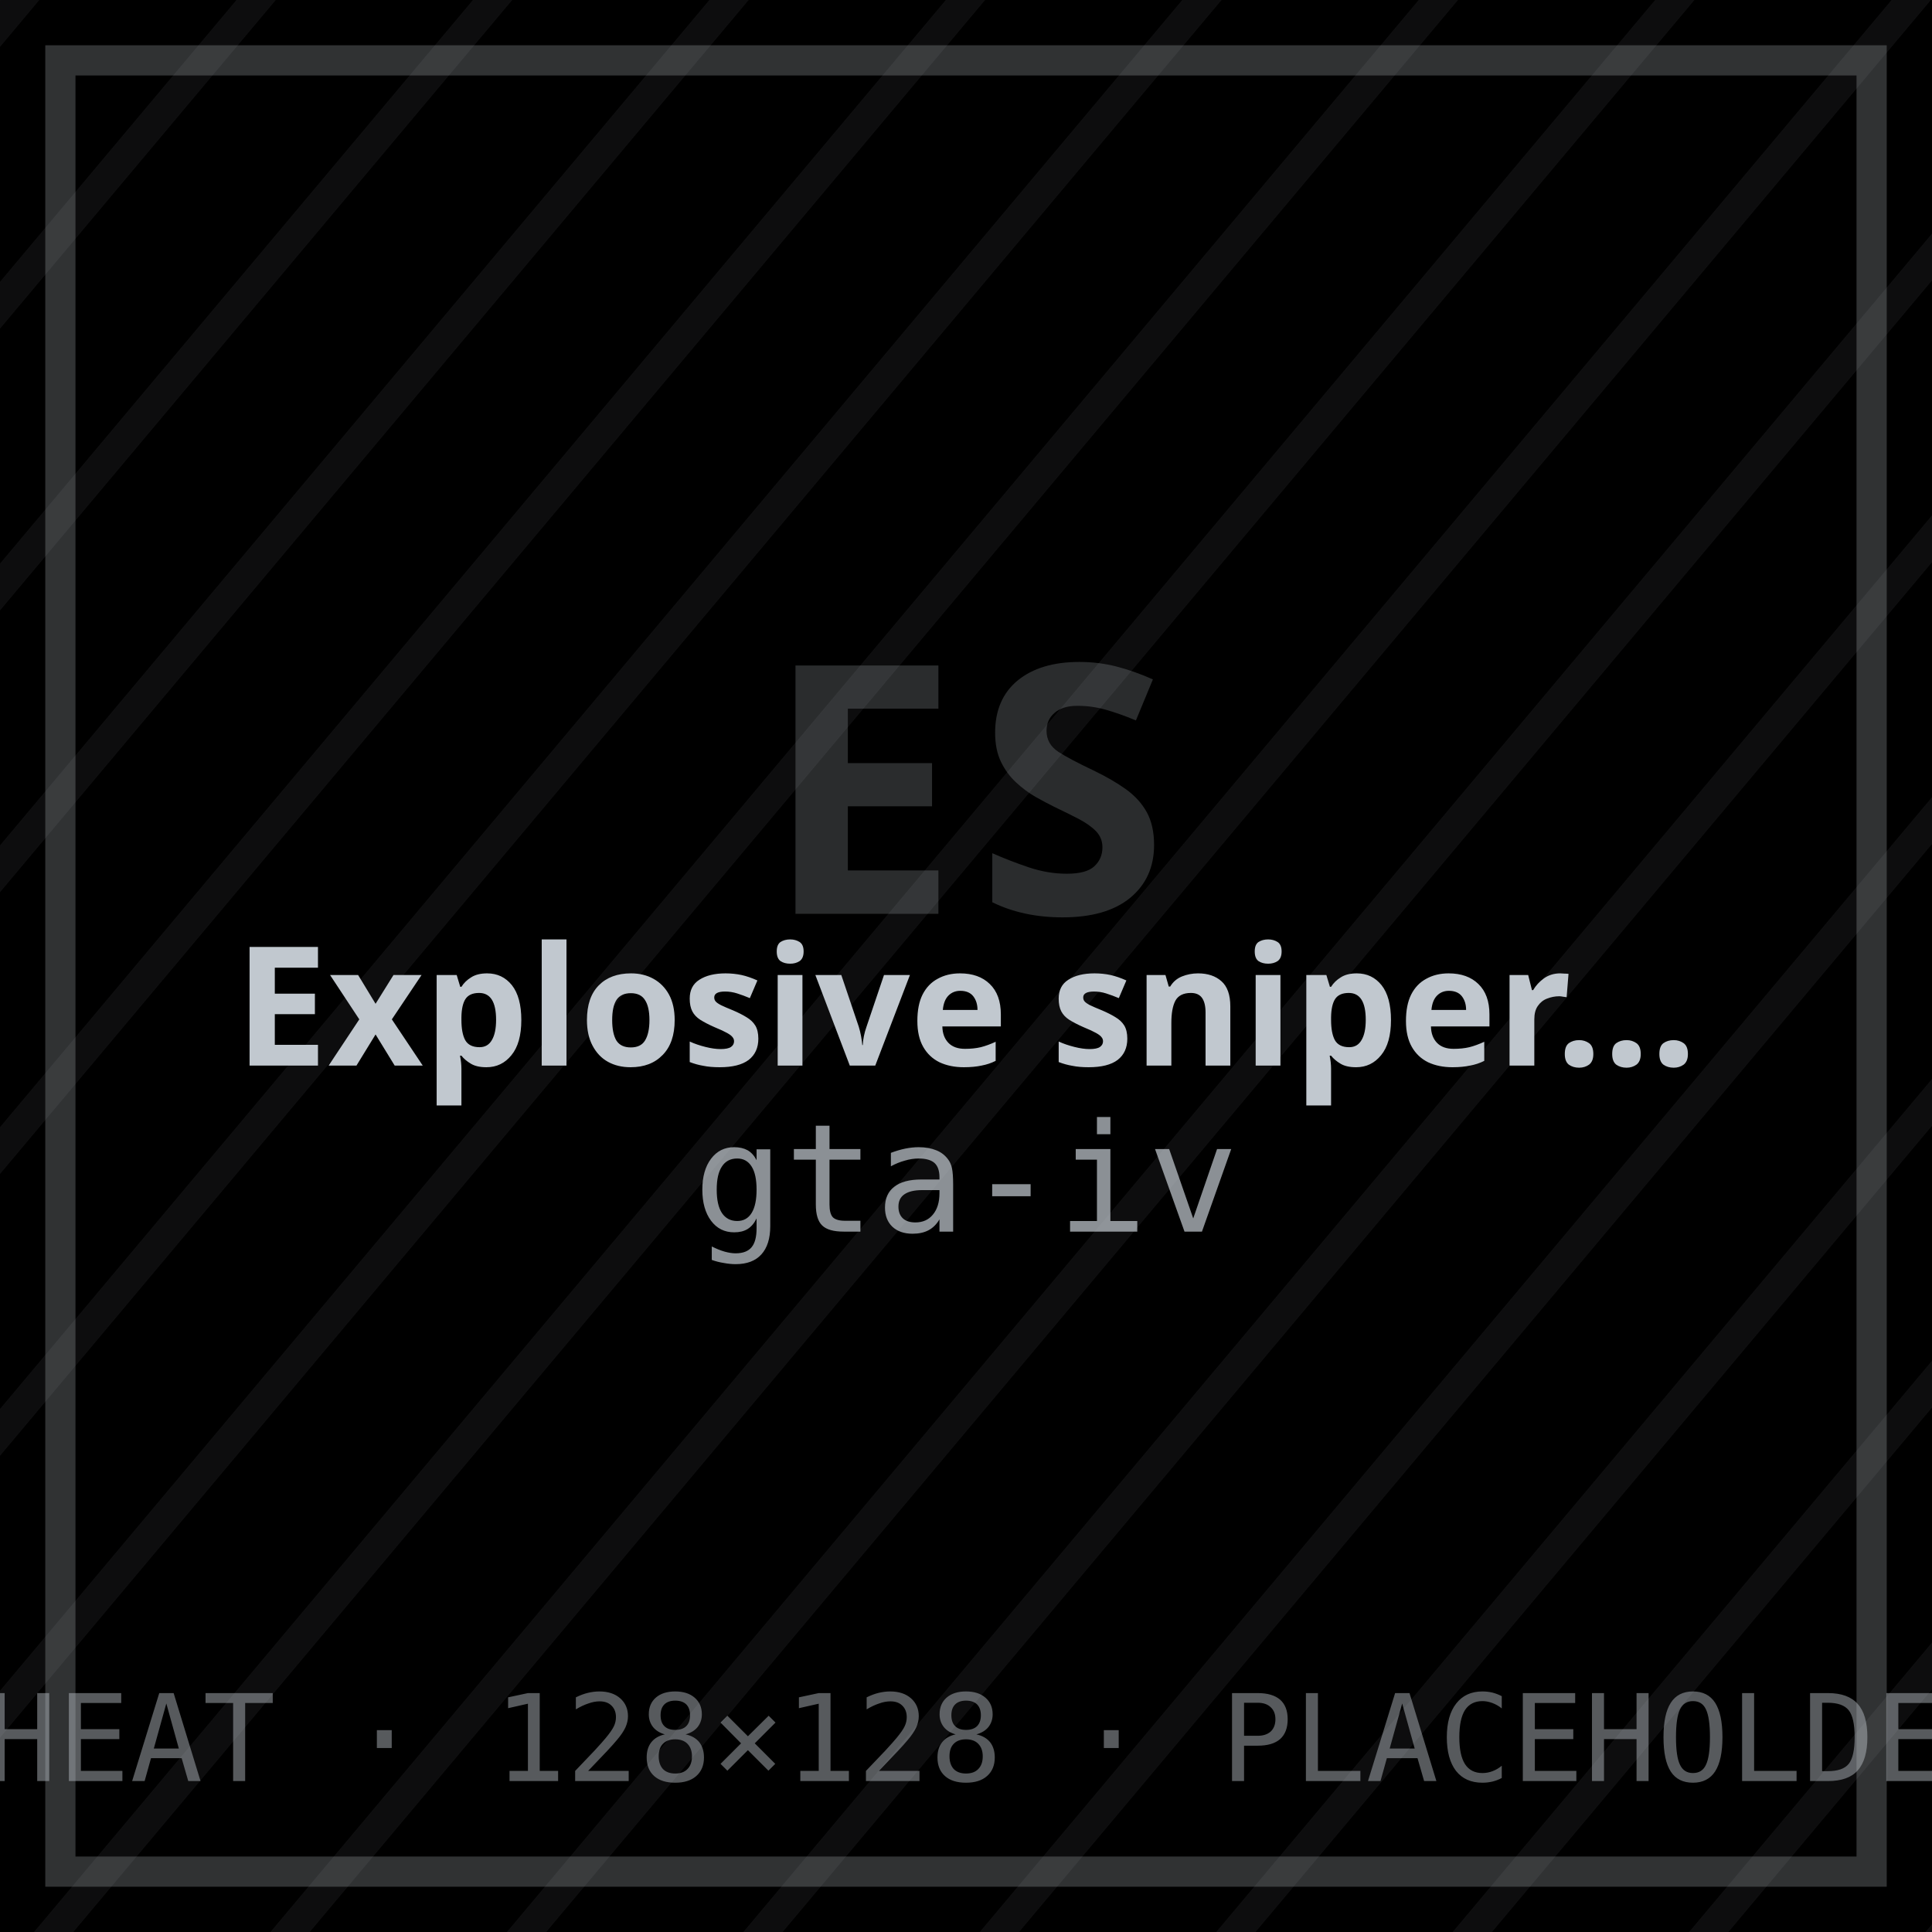
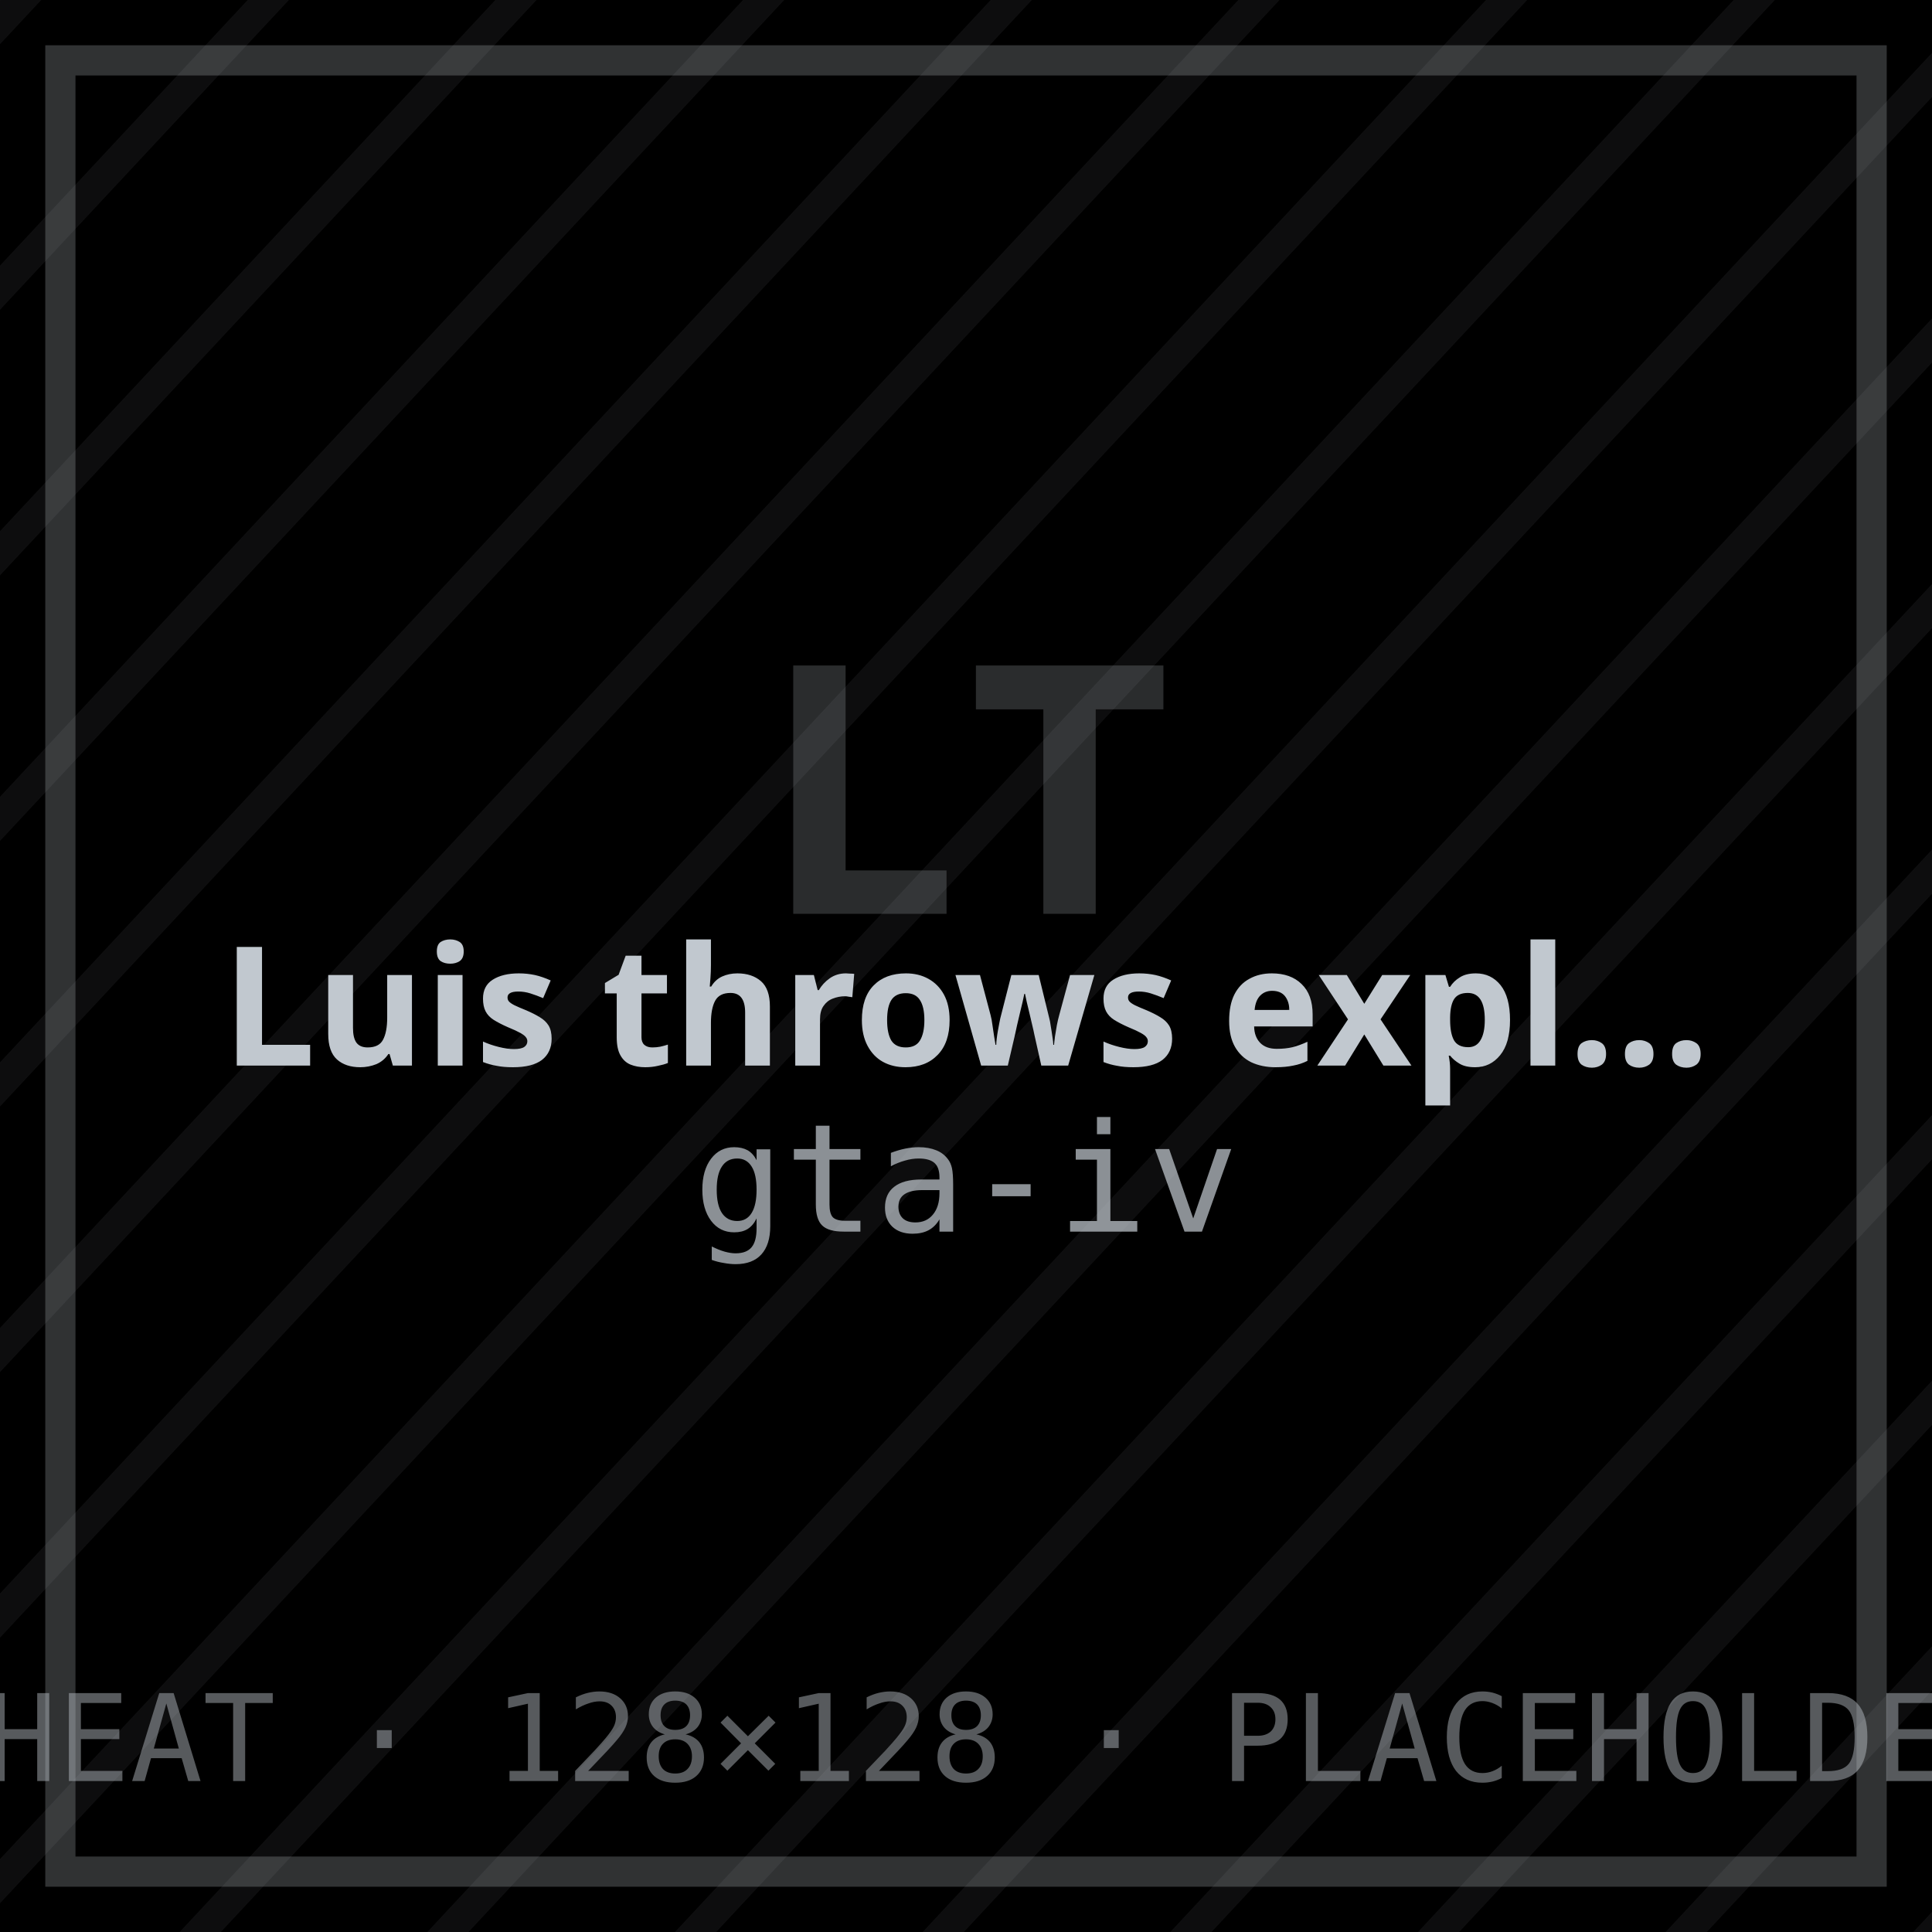
- <svg xmlns="http://www.w3.org/2000/svg" width="128" height="128" viewBox="0 0 128 128" role="img" aria-label="Explosive sniper rounds &amp;#91; 3 &amp;#93; — placeholder image">
+ <svg xmlns="http://www.w3.org/2000/svg" width="128" height="128" viewBox="0 0 128 128" role="img" aria-label="Luis throws explosive punches — placeholder image">
  <defs>
    <linearGradient id="g" x1="0" y1="0" x2="1" y2="1">
      <stop offset="0" stop-color="#000000" />
      <stop offset="1" stop-color="#000000" />
    </linearGradient>
-     <pattern id="p" width="12" height="12" patternUnits="userSpaceOnUse" patternTransform="rotate(40)">
+     <pattern id="p" width="12" height="12" patternUnits="userSpaceOnUse" patternTransform="rotate(43)">
      <rect width="2" height="12" fill="#c1c8cf" opacity="0.07" />
    </pattern>
  </defs>
  <rect width="128" height="128" fill="url(#g)" />
  <rect width="128" height="128" fill="url(#p)" />
  <rect x="4" y="4" width="120" height="120" fill="none" stroke="#c1c8cf" stroke-opacity="0.25" stroke-width="2" />
-   <text x="64" y="60.544" text-anchor="middle" font-family="ui-sans-serif,system-ui,sans-serif" font-weight="800" font-size="23.04" fill="#c1c8cf" fill-opacity="0.22" letter-spacing="1.152">ES</text>
-   <text x="64" y="70.6" text-anchor="middle" font-family="ui-sans-serif,system-ui,sans-serif" font-weight="700" font-size="11" fill="#c1c8cf">Explosive sniper…</text>
+   <text x="64" y="60.544" text-anchor="middle" font-family="ui-sans-serif,system-ui,sans-serif" font-weight="800" font-size="23.04" fill="#c1c8cf" fill-opacity="0.22" letter-spacing="1.152">LT</text>
+   <text x="64" y="70.6" text-anchor="middle" font-family="ui-sans-serif,system-ui,sans-serif" font-weight="700" font-size="11" fill="#c1c8cf">Luis throws expl…</text>
  <text x="64" y="81.6" text-anchor="middle" font-family="ui-monospace,SFMono-Regular,monospace" font-size="10" fill="#c1c8cf" fill-opacity="0.72">gta-iv</text>
  <text x="64" y="118" text-anchor="middle" font-family="ui-monospace,SFMono-Regular,monospace" font-size="8" fill="#c1c8cf" fill-opacity="0.45">CHEAT · 128×128 · PLACEHOLDER</text>
</svg>
